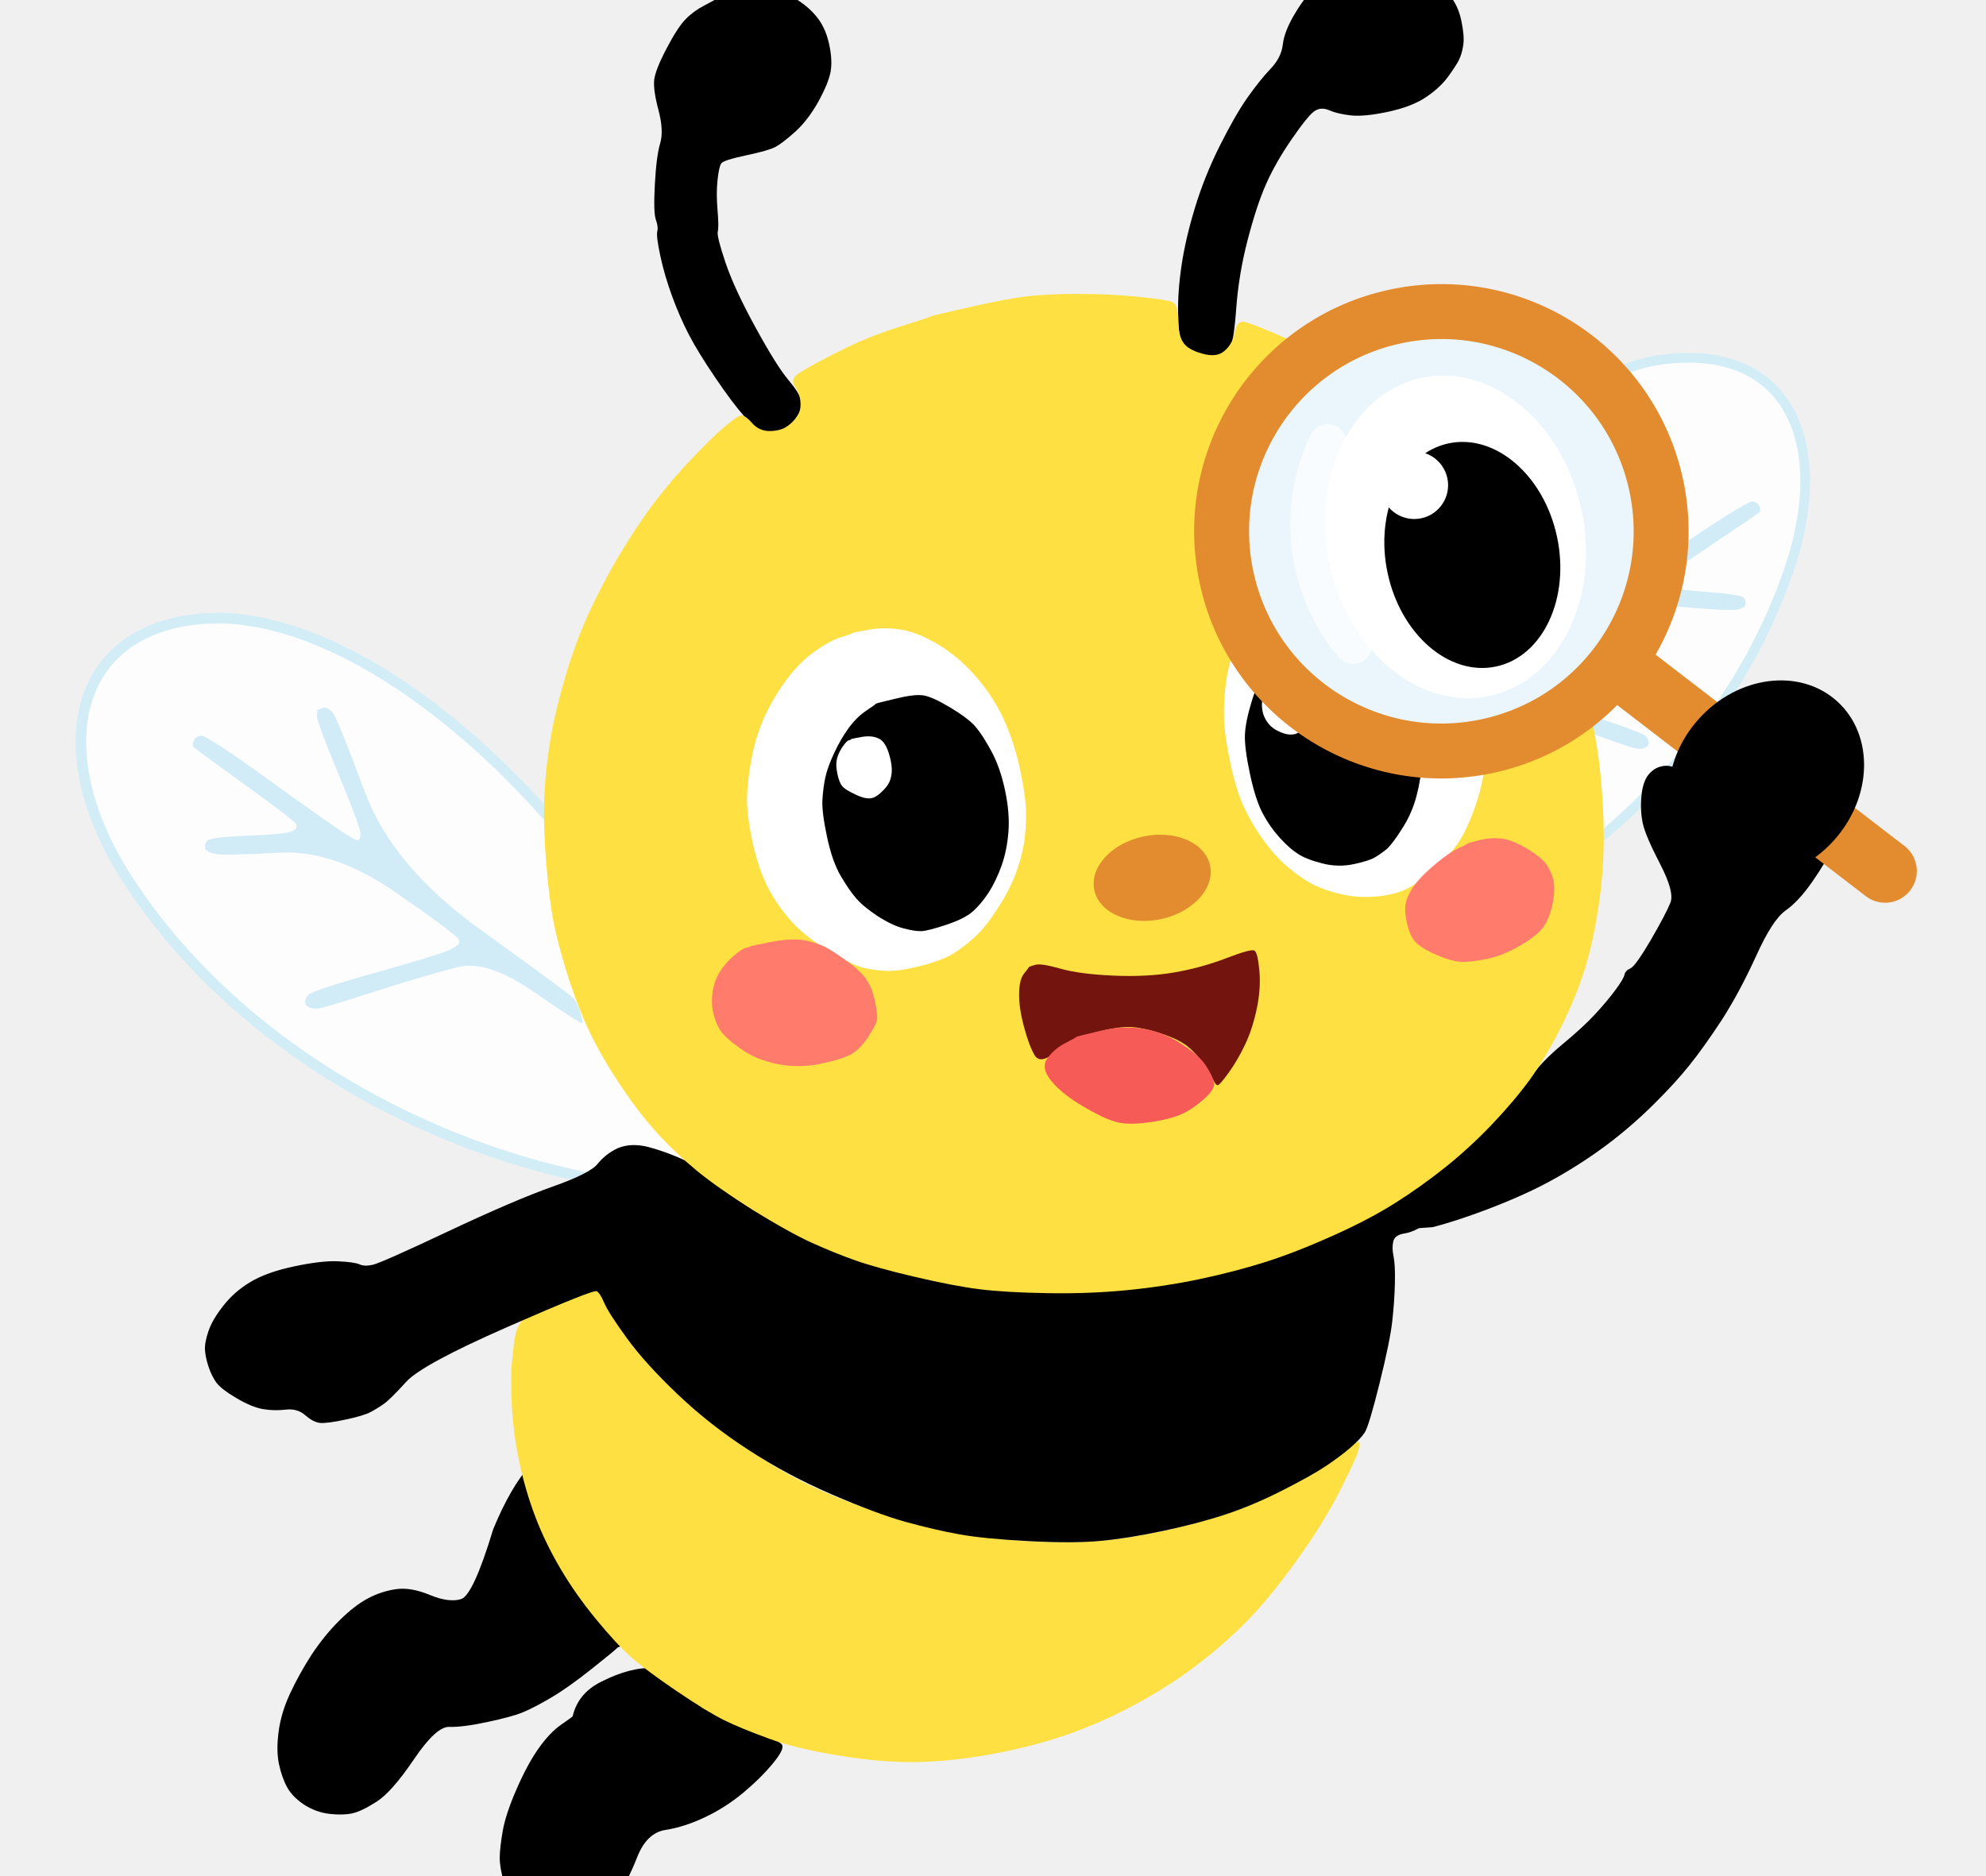
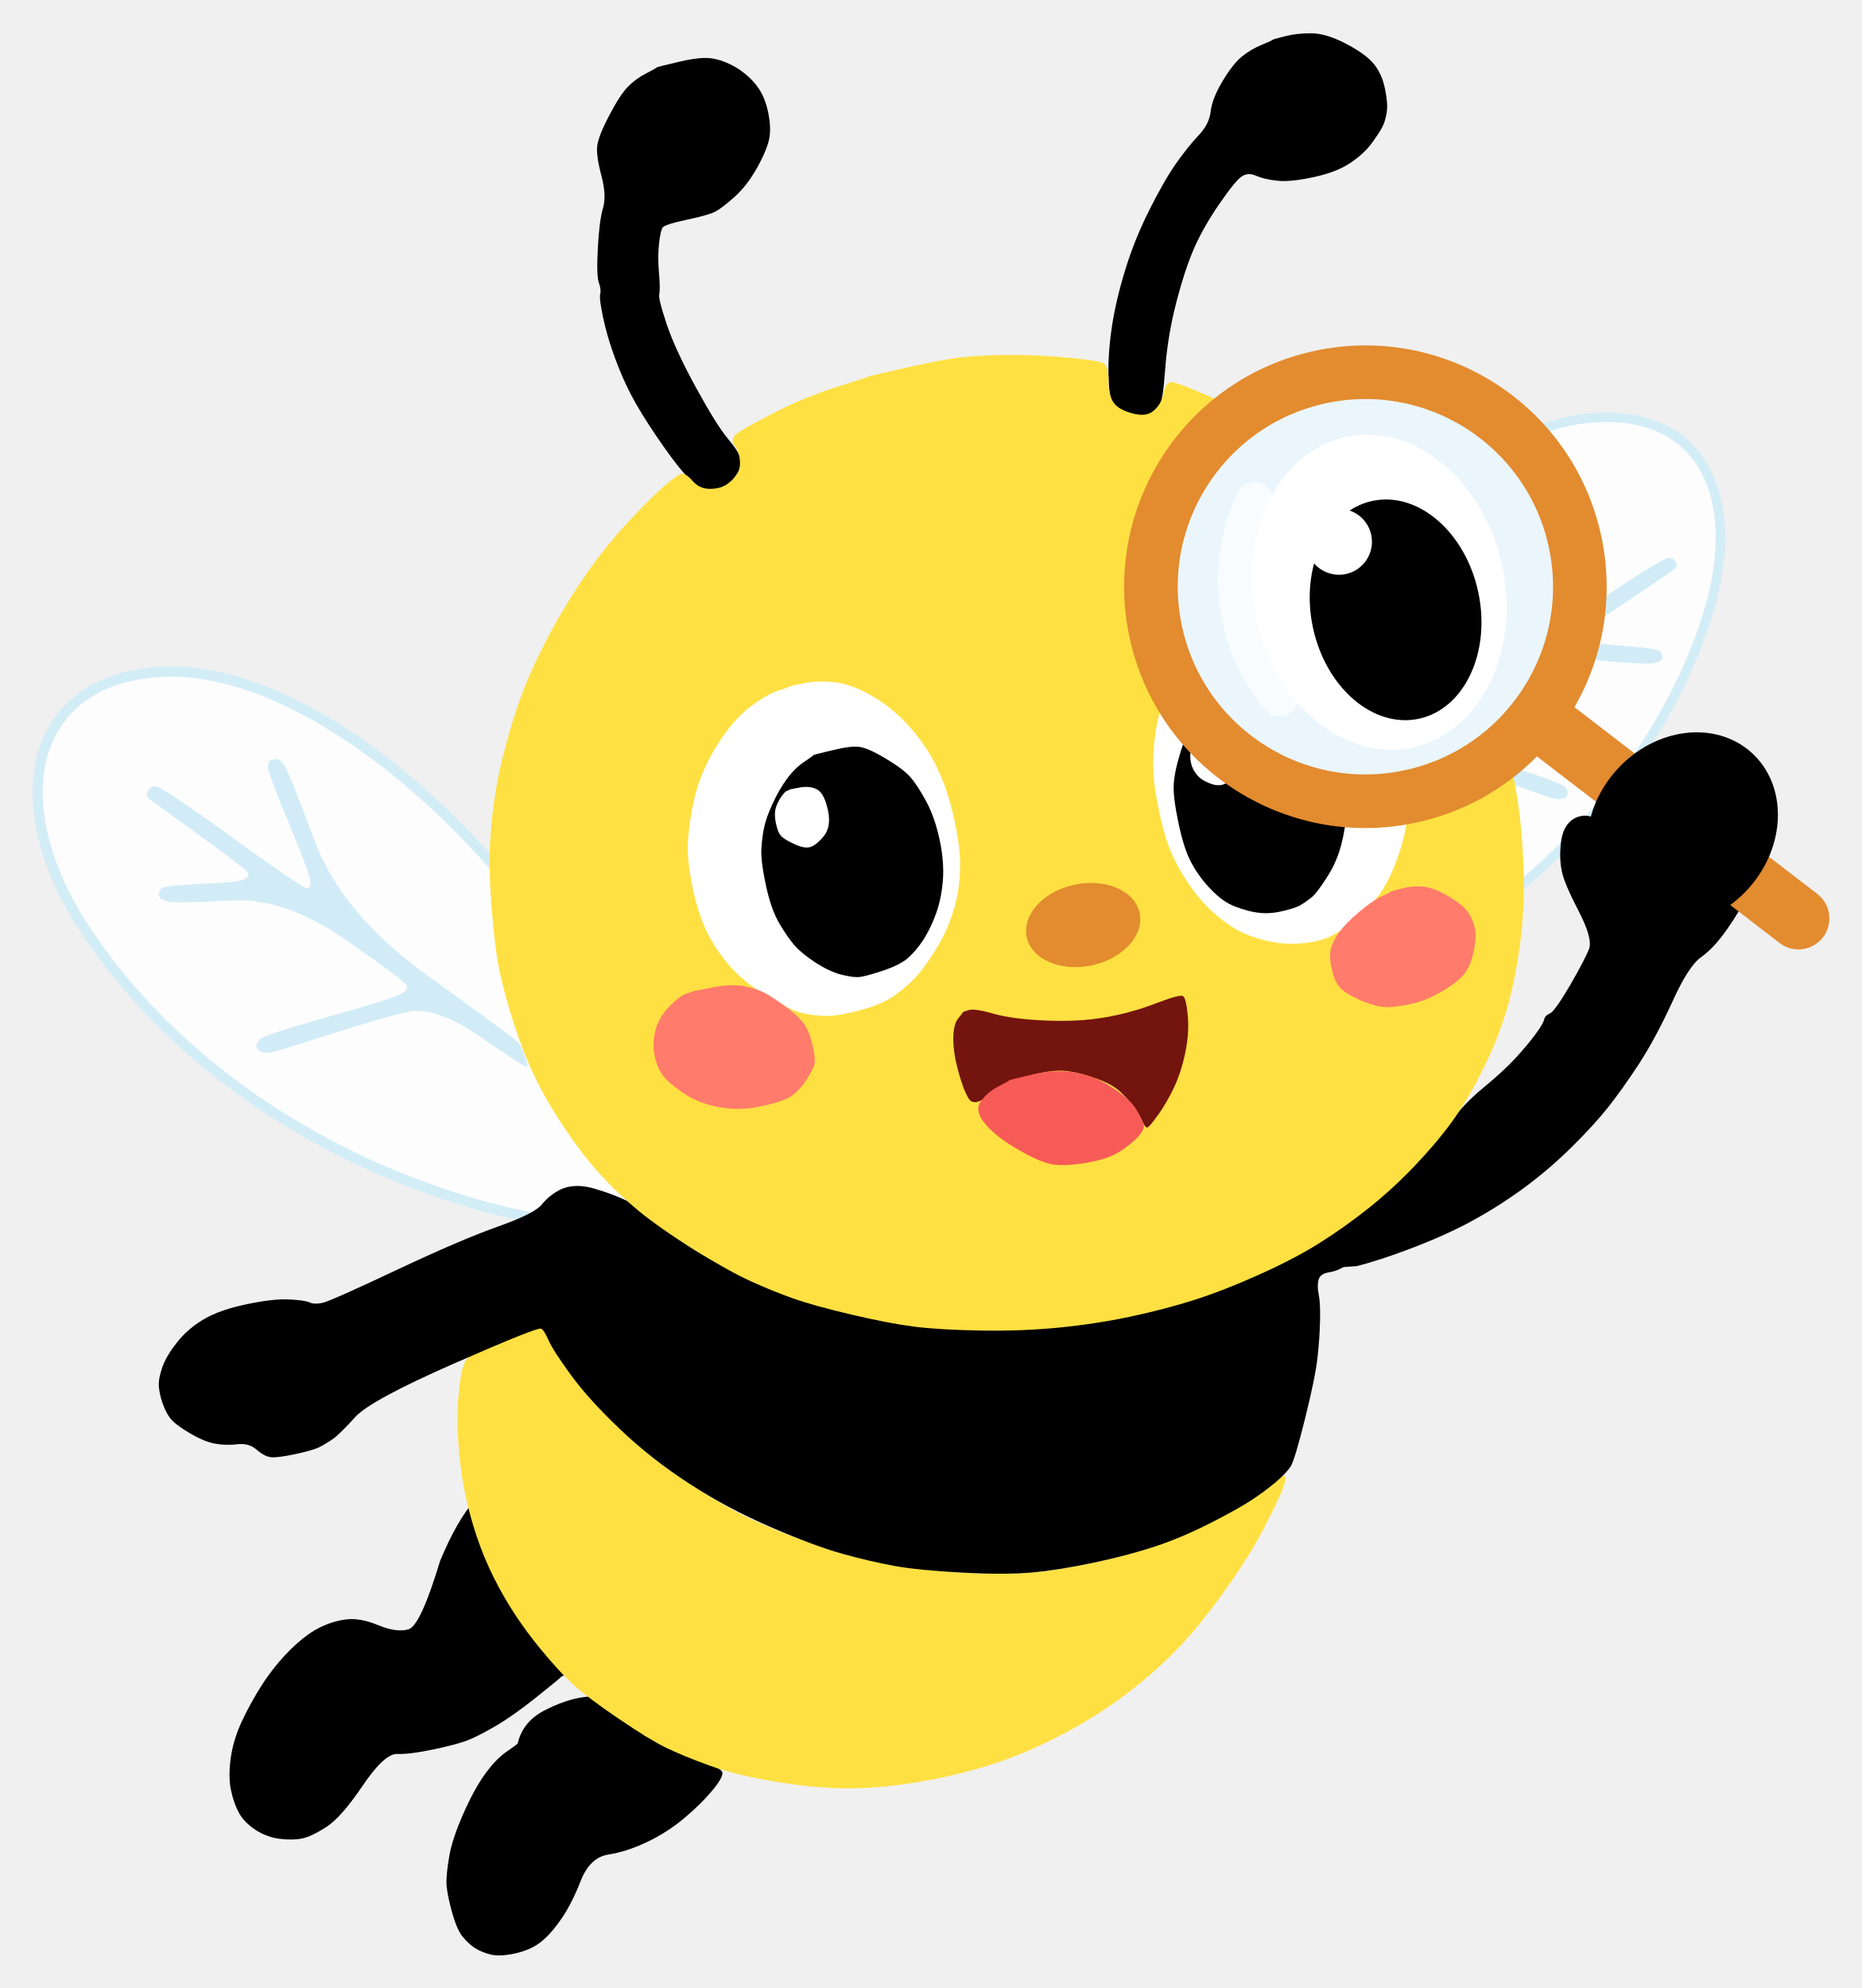
- <svg xmlns="http://www.w3.org/2000/svg" viewBox="150 158 940 888" fill="none" shape-rendering="geometricPrecision">
+ <svg xmlns="http://www.w3.org/2000/svg" viewBox="170 125 903 964" fill="none" shape-rendering="geometricPrecision">
  <g id="search-bee-character" transform="rotate(-12 650 620)" stroke-linejoin="round" stroke-linecap="round">
    <g id="search-wing-left" data-pivot="431 640">
      <path d="M472 686 C380 668 268 590 228 480 C204 412 232 358 298 372 C368 388 442 490 468 588 C479 632 480 664 472 686 Z" fill="#FFFFFF" fill-opacity=".88" stroke="#D3EDF7" stroke-width="5" />
      <path d="M334.2 424.2 Q334.5 424 336.8 423.8 Q339 423.5 340.8 426.8 Q342.5 430 348 467 Q353.5 504 388 542 Q422.5 580 424 582.5 Q425.5 585 426 590 Q426.5 595 425.8 595.2 Q425 595.5 406.5 576 Q388 556.5 374 557 Q360 557.5 335 560 Q310 562.5 306.5 562.5 Q303 562.5 301.2 561.2 Q299.5 560 299.5 558.5 Q299.5 557 301.8 555.2 Q304 553.5 335 551.5 Q366 549.5 371.8 548.2 Q377.5 547 377 544.5 Q376.5 542 352.2 516.2 Q328 490.5 302.5 486.5 Q277 482.5 272.8 480.8 Q268.5 479 268.5 477 Q268.5 475 270.2 473.8 Q272 472.5 289.5 475.5 Q307 478.5 310.2 477.8 Q313.5 477 313 475 Q312.5 473 293 451.5 Q273.5 430 273 429 Q272.5 428 273.8 426.2 Q275 424.5 277.5 424.5 Q280 424.5 304.2 451.2 Q328.5 478 333.8 483.2 Q339 488.5 340 488.5 Q341 488.5 341.8 485.8 Q342.5 483 337.5 456 Q332.5 429 333.2 426.8 Q334 424.5 334.2 424.2 Z" fill="#CDEAF6" fill-opacity=".9" />
    </g>
    <g id="search-wing-right" data-pivot="916 662">
      <g transform="translate(-42 38) rotate(26 916 662) scale(0.92)">
        <path d="M888 706 C972 660 1046 560 1054 452 C1059 384 1024 340 962 366 C898 394 856 508 862 606 C865 652 874 686 888 706 Z" fill="#FFFFFF" fill-opacity=".88" stroke="#D3EDF7" stroke-width="5" />
        <g transform="translate(1305 0) scale(-1 1)">
          <path d="M334.2 424.2 Q334.5 424 336.8 423.8 Q339 423.5 340.8 426.8 Q342.5 430 348 467 Q353.5 504 388 542 Q422.5 580 424 582.5 Q425.5 585 426 590 Q426.5 595 425.8 595.2 Q425 595.5 406.5 576 Q388 556.5 374 557 Q360 557.5 335 560 Q310 562.5 306.5 562.5 Q303 562.5 301.2 561.2 Q299.5 560 299.5 558.5 Q299.5 557 301.8 555.2 Q304 553.5 335 551.5 Q366 549.5 371.8 548.2 Q377.5 547 377 544.5 Q376.5 542 352.2 516.2 Q328 490.5 302.5 486.5 Q277 482.5 272.8 480.8 Q268.5 479 268.5 477 Q268.5 475 270.2 473.8 Q272 472.5 289.5 475.5 Q307 478.5 310.2 477.8 Q313.5 477 313 475 Q312.5 473 293 451.5 Q273.5 430 273 429 Q272.5 428 273.8 426.2 Q275 424.5 277.5 424.5 Q280 424.5 304.2 451.2 Q328.5 478 333.8 483.2 Q339 488.5 340 488.5 Q341 488.5 341.8 485.8 Q342.5 483 337.5 456 Q332.5 429 333.2 426.8 Q334 424.5 334.2 424.2 Z" fill="#CDEAF6" fill-opacity=".9" />
        </g>
      </g>
    </g>
    <g id="search-leg-back" data-pivot="352 803">
      <path d="M372 788 Q362 789 360 800 Q359 813 362 826 Q365 840 370 853 Q374.5 864 379 873.5 Q383.5 882 384 885 Q384 887.5 380.8 887.8 Q380 888.5 367 895 Q354 901.5 345 904.5 Q336 907.5 330.5 908.5 Q325 909.5 313 909.5 Q301 909.5 295 908 Q289 906.5 275.5 919.5 Q262 932.5 254 935.5 Q246 938.5 241.5 938.5 Q237 938.5 231 936.5 Q225 934.5 220.2 929.8 Q215.5 925 214 920 Q212.5 915 212.5 908.5 Q212.5 902 215.5 893.5 Q218.5 885 224.5 877 Q230.5 869 238.2 861.2 Q246 853.5 254.5 848 Q263 842.5 270 840.5 Q277 838.5 284 839 Q291 839.5 299 845 Q307 850.5 313 850 Q319 849.5 334.8 820.8 Q347 803 358 795 Q364 790 372 788 Z" fill="#000000" />
    </g>
    <g id="search-antenna-left" data-pivot="574 334">
      <path d="M588.2 134.2 Q588.5 134 599.8 133.8 Q611 133.5 616.5 136 Q622 138.5 626.8 143.2 Q631.5 148 634 153.5 Q636.5 159 636.5 166.5 Q636.5 174 634.5 179 Q632.5 184 625.8 191.8 Q619 199.5 612 203.5 Q605 207.5 601.5 208.5 Q598 209.5 587 209.5 Q576 209.5 574.8 210.8 Q573.5 212 571.5 218 Q569.5 224 568.5 232 Q567.5 240 566.5 242 Q565.5 244 567 257 Q568.5 270 574.5 290 Q580.5 310 584.5 317.5 Q588.5 325 588.5 328.5 Q588.5 332 585.2 335.2 Q582 338.5 579.5 339.5 Q577 340.5 573.5 340.5 Q570 340.5 567.2 338.8 Q564.5 337 560.5 330 Q556.5 323 551 309.5 Q545.5 296 543 287 Q540.5 278 539 267.5 Q537.5 257 537.5 247.5 Q537.5 238 538.5 236 Q539.5 234 539 230.5 Q538.5 227 542 214 Q545.5 201 548.5 195.5 Q551.5 190 551 180 Q550.5 170 552 165.5 Q553.5 161 560.8 152.2 Q568 143.5 572.5 140.5 Q577 137.5 582.5 136 Q588 134.5 588.2 134.2 Z" fill="#000000" />
    </g>
    <g id="search-antenna-right" data-pivot="787 342">
      <path d="M883.2 183.2 Q883.5 183 889.2 182.8 Q895 182.5 902 184 Q909 185.5 917.2 192.2 Q925.5 199 928.5 204.5 Q931.5 210 931.5 217.5 Q931.5 225 930 229 Q928.5 233 926.5 235.5 Q924.5 238 919.8 242.2 Q915 246.5 907.5 249.5 Q900 252.5 888.5 252.5 Q877 252.5 871 250.5 Q865 248.5 861.5 246 Q858 243.5 854.5 245 Q851 246.5 841.2 255.8 Q831.5 265 825 274 Q818.5 283 811 298 Q803.5 313 799 328.5 Q794.5 344 792.2 346.2 Q790 348.5 787 349 Q784 349.5 780 348 Q776 346.5 773.8 344.2 Q771.5 342 770.5 339 Q769.5 336 771.5 325.5 Q773.5 315 778 303 Q782.5 291 790 277.5 Q797.5 264 807.5 251.5 Q817.5 239 824.8 232.2 Q832 225.5 838.2 221.2 Q844.5 217 846.5 211 Q848.5 205 855.2 197.8 Q862 190.5 867 188 Q872 185.5 877.5 184.5 Q883 183.5 883.2 183.2 Z" fill="#000000" />
    </g>
    <g id="search-leg-front" data-pivot="414 932">
      <path d="M353.2 915.2 Q358 905 370 902 Q385 898 396 901 Q404 903 410 910 Q414 916 414 924 Q425 933.5 435.5 940 Q446 946.5 447.2 948.8 Q448.5 951 441.2 956.8 Q434 962.5 424.5 967.5 Q415 972.5 404.5 975 Q394 977.5 385 977 Q376 976.5 369.2 986.8 Q362.5 997 355.8 1003.2 Q349 1009.5 343.5 1012 Q338 1014.5 330.5 1014.5 Q323 1014.5 319 1012.5 Q315 1010.5 312.2 1007.8 Q309.5 1005 307.5 1001 Q305.5 997 305 987.5 Q304.5 978 305.5 973.5 Q306.5 969 309.5 961.5 Q312.5 954 320 943.5 Q327.5 933 334.2 926.8 Q341 920.5 347 918 Q353 915.5 353.2 915.2 Z" fill="#000000" />
    </g>
    <g id="search-body">
      <path d="M400.2 720.2 Q400.5 720 403.2 719.8 Q406 719.5 406.8 720.2 Q407.5 721 410 730 Q412.5 739 418.5 751 Q424.5 763 435.5 779 Q446.5 795 460.8 809.2 Q475 823.5 485.5 831.5 Q496 839.5 506.5 846 Q517 852.5 531 859.5 Q545 866.5 558 871.5 Q571 876.5 587 880.5 Q603 884.5 615 886 Q627 887.5 645 887.5 Q663 887.5 678 885.5 Q693 883.5 709.5 878.5 Q726 873.5 735 869 Q744 864.5 744.2 865.8 Q744.5 867 742.5 870.5 Q740.5 874 730 887 Q719.5 900 703.2 914.8 Q687 929.5 674 938 Q661 946.5 646 953.5 Q631 960.5 613.5 965.5 Q596 970.5 579.5 972.5 Q563 974.5 544 974 Q525 973.5 509 970.5 Q493 967.5 473.5 960 Q454 952.5 442 945 Q430 937.5 423 932 Q416 926.5 403.8 913.8 Q391.5 901 386 893.5 Q380.5 886 373.5 872.5 Q366.5 859 362 845.5 Q357.5 832 355.5 819 Q353.5 806 353.5 792.5 Q353.5 779 355.5 766 Q357.5 753 360 745 Q362.5 737 364 733.5 Q365.5 730 367.8 727.8 Q370 725.5 385 723 Q400 720.5 400.2 720.2 Z" fill="#FFE042" />
      <path d="M800 751 Q806 761 799 769 Q793 774 785 773.5 Q781 773.5 779.8 776.2 Q778.5 779 778.5 783 Q778.5 787 776.5 795.5 Q774.5 804 771.5 813 Q768.5 822 759.5 840.5 Q750.5 859 747.8 861.8 Q745 864.5 739.5 867.5 Q734 870.5 726.5 873.5 Q719 876.5 704 880.5 Q689 884.5 675.5 886 Q662 887.5 645 887.5 Q628 887.5 615 886 Q602 884.5 581.5 879 Q561 873.5 550 869 Q539 864.5 526.5 858 Q514 851.5 495 838 Q476 824.5 460.8 809.2 Q445.5 794 433.5 776.5 Q421.5 759 415.5 745.5 Q409.5 732 408.5 727 Q407.5 722 406.2 720.8 Q405 719.5 361.5 728.5 Q318 737.5 309 744 Q300 750.5 296.5 752 Q293 753.5 289.5 754.5 Q286 755.5 277 755.5 Q268 755.5 265 754.5 Q262 753.5 259 749.5 Q256 745.5 250.5 745 Q245 744.5 240 742.5 Q235 740.5 228.8 734.8 Q222.5 729 221 725.5 Q219.5 722 219 717.5 Q218.5 713 219 709.5 Q219.5 706 222.5 701 Q225.5 696 231.8 690.8 Q238 685.5 246.5 682.5 Q255 679.5 268.5 679.5 Q282 679.5 289.5 681.5 Q297 683.5 299 685 Q301 686.5 305 686.5 Q309 686.5 343 678.5 Q377 670.5 396 668 Q415 665.5 419.2 661.8 Q424 658 430 656.6 Q437.5 655.2 446 660 Q455 664.8 462.8 671.2 Q473.5 686 486.8 698.8 Q500 711.5 517 723 Q534 734.5 553.5 744 Q573 753.5 594.5 760 Q616 766.5 637 770 Q658 773.5 681.5 774 Q705 774.5 722 772.5 Q739 770.5 759 765.5 Q779 760.5 800 751 Z" fill="#000000" />
      <g id="search-arm-wave" data-pivot="800 762">
        <path d="M786 757 L800 751 Q821 741.5 836 731.5 Q851 721.5 858.5 714.5 Q866 707.5 877.5 701.5 Q889 695.5 896 690.5 Q903 685.5 907.8 681.2 Q912.5 677 913.2 675.2 Q914 673.5 916.5 673 Q919 672.5 928.8 661.8 Q938.5 651 941.5 646.5 Q944.5 642 940.5 627.5 Q936.5 613 936.5 607 Q936.5 601 938.5 594.5 Q940.5 588 943.8 585.2 Q947 582.5 951 582.5 Q955 582.5 958 585.5 Q961 588.5 962 588.5 Q963 588.5 966.8 581.2 Q970.5 574 975.2 569.2 Q980 564.5 985 563 Q990 561.5 990.2 561.2 Q990.5 561 994.8 560.8 Q999 560.5 1004 562.5 Q1009 564.5 1017.8 574.2 Q1026.5 584 1029 589 Q1031.5 594 1031.5 605.5 Q1031.5 617 1028.5 624.5 Q1025.5 632 1021.5 637.5 Q1017.5 643 1009.2 650.8 Q1001 658.5 994 661.5 Q987 664.5 975.8 679.8 Q964.5 695 953.8 705.8 Q943 716.5 934.5 723.5 Q926 730.5 913.5 738.5 Q901 746.5 888 752.5 Q875 758.5 860.5 763 Q846 767.5 826.5 770.5 Q810.9 772.9 799.5 773.38 L786 771.5 Z" fill="#000000" />
      </g>
      <path d="M657.2 302.2 Q657.5 302 675.8 301.8 Q694 301.5 704 302.5 Q714 303.5 728 306.5 Q742 309.5 754.5 313.5 Q767 317.5 769.8 319.2 Q772.5 321 771 328 Q769.5 335 771 339 Q772.5 343 778.8 346.2 Q785 349.5 789.2 347.2 Q793.5 345 795.8 339.8 Q798 334.5 801 335.5 Q804 336.5 820 348 Q836 359.5 848.2 371.8 Q860.5 384 869 394.5 Q877.5 405 886.5 420 Q895.5 435 903.5 455 Q911.5 475 915.5 491.5 Q919.5 508 921.5 526.5 Q923.5 545 923 562 Q922.5 579 919 599.5 Q915.5 620 909 638 Q902.5 656 895.5 668.5 Q888.5 681 878.5 693.5 Q868.5 706 858.8 714.8 Q849 723.5 836.5 732 Q824 740.5 811 747 Q798 753.5 784.5 758.5 Q771 763.5 752.5 767.5 Q734 771.5 719 773 Q704 774.5 687 774.5 Q670 774.5 652 772.5 Q634 770.5 614.5 766 Q595 761.5 583.5 757.5 Q572 753.5 555 745.5 Q538 737.5 529 732 Q520 726.5 510.5 719.5 Q501 712.5 486.8 698.8 Q472.5 685 464.5 675 Q456.5 665 450 654 Q443.5 643 437.5 628 Q431.5 613 428.5 600.5 Q425.5 588 424 573.5 Q422.5 559 422.5 547.5 Q422.5 536 425 517 Q427.5 498 431 485 Q434.5 472 439.5 459.5 Q444.5 447 453 431.5 Q461.5 416 471.5 403 Q481.5 390 492.2 378.8 Q503 367.5 512.5 359.5 Q522 351.5 533 344 Q544 336.5 550.5 333 Q557 329.5 559 329.5 Q561 329.5 563.5 334 Q566 338.5 571 339.5 Q576 340.5 579.5 339 Q583 337.5 585.2 335.2 Q587.5 333 588 329 Q588.5 325 587 321.5 Q585.5 318 588.8 316.2 Q592 314.5 608.5 310 Q625 305.5 641 304 Q657 302.5 657.2 302.2 Z" fill="#FFE042" />
      <g id="search-eye-left">
        <path d="M589.2 441.2 Q589.5 441 597.2 441.2 Q605 441.5 612.5 444.5 Q620 447.5 628.2 455.2 Q636.5 463 642.5 474 Q648.5 485 651 496.5 Q653.5 508 653.5 521 Q653.5 534 652 541.5 Q650.5 549 648 555.5 Q645.5 562 641 569 Q636.5 576 629.2 583.2 Q622 590.5 616 594 Q610 597.5 604.5 599.5 Q599 601.5 588.5 602 Q578 602.5 572 601 Q566 599.5 561 597 Q556 594.5 546.2 585.2 Q536.5 576 531.5 566.5 Q526.5 557 524.5 548 Q522.5 539 522.5 527.5 Q522.5 516 524 508.5 Q525.5 501 530 490 Q534.5 479 541 470.5 Q547.5 462 554.8 455.8 Q562 449.5 570 446 Q578 442.5 583.5 442 Q589 441.5 589.2 441.2 Z" fill="#FFFFFF" />
        <path d="M593.2 476.2 Q593.5 476 602.8 475.8 Q612 475.5 616 477 Q620 478.5 627.2 485.2 Q634.5 492 637 496.5 Q639.5 501 642 509.5 Q644.5 518 644.5 529 Q644.5 540 642 548.5 Q639.5 557 635.5 563.5 Q631.5 570 626.8 574.8 Q622 579.5 617.5 582 Q613 584.5 604 585.5 Q595 586.5 592 586 Q589 585.5 584 583 Q579 580.5 573.2 574.8 Q567.5 569 565 564.5 Q562.5 560 560 552.5 Q557.5 545 557.5 533 Q557.5 521 559 515.5 Q560.5 510 562.5 505.5 Q564.5 501 569 495 Q573.5 489 578.2 484.8 Q583 480.5 588 478.5 Q593 476.5 593.2 476.2 Z" fill="#000000" />
        <ellipse cx="603" cy="541" rx="22" ry="31" fill="#000000" />
        <path d="M578.2 490.2 Q578.5 490 583.8 490.2 Q589 490.5 591.8 493.2 Q594.5 496 594.5 504 Q594.5 512 589.8 515.8 Q585 519.5 582 519.5 Q579 519.5 574.8 516.2 Q570.5 513 569.5 511 Q568.5 509 568.5 505 Q568.5 501 569.5 498.5 Q570.5 496 573.2 493.2 Q576 490.5 577 490.5 Q578 490.5 578.2 490.2 Z" fill="#FFFFFF" />
      </g>
      <g id="search-eye-right">
        <path d="M805.2 456.2 Q805.5 456 811.8 455.8 Q818 455.5 822.5 456.5 Q827 457.5 834.5 461.5 Q842 465.5 849.8 473.8 Q857.5 482 863 493 Q868.5 504 871 517.5 Q873.5 531 872.5 544 Q871.5 557 868.5 566 Q865.5 575 859.5 584.5 Q853.5 594 848.2 598.8 Q843 603.5 833 609 Q823 614.5 816 615 Q809 615.5 801.5 614 Q794 612.5 786.5 608.5 Q779 604.5 774.8 600.2 Q770.5 596 766.5 590.5 Q762.5 585 759 577 Q755.5 569 753.5 560.5 Q751.5 552 751.5 538.5 Q751.5 525 753 517 Q754.5 509 757 502 Q759.5 495 762.5 489.5 Q765.5 484 772.2 476.2 Q779 468.5 785.5 464 Q792 459.5 798.5 458 Q805 456.5 805.2 456.2 Z" fill="#FFFFFF" />
        <path d="M794.2 489.2 Q794.5 489 801.2 488.8 Q808 488.5 814.5 491.5 Q821 494.5 825.8 499.2 Q830.5 504 834.5 512 Q838.5 520 840 526.5 Q841.5 533 841.5 542 Q841.5 551 840 557.5 Q838.5 564 834.5 572 Q830.5 580 824.2 586.2 Q818 592.5 815 594 Q812 595.5 809 596.5 Q806 597.5 798.5 597.5 Q791 597.5 784 594 Q777 590.5 773.8 587.2 Q770.5 584 767 578 Q763.5 572 761.5 565 Q759.5 558 759.5 545.5 Q759.5 533 761 527 Q762.5 521 767.5 512 Q772.5 503 777.8 498.2 Q783 493.5 788.5 491.5 Q794 489.5 794.2 489.2 Z" fill="#000000" />
        <ellipse cx="801" cy="551" rx="21" ry="30" fill="#000000" />
        <path d="M781.2 504.2 Q781.5 504 784.8 503.8 Q788 503.5 791.8 506.2 Q795.5 509 796.5 511 Q797.5 513 797 518.5 Q796.5 524 791.8 527.8 Q787 531.5 784 531.5 Q781 531.5 777.8 529.2 Q774.5 527 773 524 Q771.5 521 771.5 518 Q771.5 515 772.5 512.5 Q773.5 510 777.2 507.2 Q781 504.5 781.2 504.2 Z" fill="#FFFFFF" />
      </g>
      <g id="search-mouth-open">
        <path d="M638.2 613.2 Q638.5 613 641.2 612.8 Q644 612.5 652.5 617 Q661 621.5 676.5 625.5 Q692 629.5 705 630 Q718 630.5 730.5 628.5 Q743 626.5 744.2 627.8 Q745.5 629 744.5 637.5 Q743.5 646 739.5 655 Q735.5 664 730.5 670.5 Q725.5 677 720.2 681.8 Q715 686.5 714 686.5 Q713 686.5 712.2 682.8 Q711.5 679 708.5 673 Q705.5 667 702.2 663.8 Q699 660.5 692 656.5 Q685 652.5 679.5 651 Q674 649.5 662.5 650 Q651 650.5 642.5 655 Q634 659.5 632.2 654.8 Q630.5 650 630 640.5 Q629.5 631 631 624.5 Q632.5 618 635.2 615.8 Q638 613.5 638.2 613.2 Z" fill="#74140F" />
        <path d="M653.2 650.2 Q653.5 650 664.8 649.8 Q676 649.5 685 653 Q694 656.5 701.2 663.8 Q708.5 671 710.5 676.5 Q712.5 682 712.5 685 Q712.5 688 705.8 691.8 Q699 695.5 693.5 696.5 Q688 697.5 679.5 697 Q671 696.5 665.5 694.5 Q660 692.5 650.8 684.2 Q641.5 676 637.5 668.5 Q633.5 661 637.8 657.2 Q642 653.5 647.5 652 Q653 650.5 653.2 650.2 Z" fill="#F75B57" />
      </g>
      <path d="M511.2 576.2 Q511.5 576 521.8 576.2 Q532 576.5 537.5 579 Q543 581.5 546 584 Q549 586.5 554.2 592.2 Q559.5 598 561.5 602.5 Q563.5 607 563.5 614 Q563.5 621 562.5 623 Q561.5 625 556.8 629.8 Q552 634.5 547.5 636 Q543 637.5 532.5 637.5 Q522 637.5 512.5 633.5 Q503 629.5 496.8 622.8 Q490.5 616 489 612 Q487.5 608 487.5 603 Q487.5 598 489.5 593 Q491.5 588 494.8 584.8 Q498 581.5 502.5 579 Q507 576.5 509 576.5 Q511 576.5 511.2 576.2 Z" fill="#FF7B6B" />
      <path d="M853.2 599.2 Q853.5 599 858.8 598.8 Q864 598.5 869 600 Q874 601.5 880.2 607.2 Q886.5 613 888 617 Q889.5 621 889.5 625 Q889.5 629 887 635 Q884.5 641 880.8 644.8 Q877 648.5 868 651.5 Q859 654.5 851.5 654.5 Q844 654.5 839.5 653.5 Q835 652.5 828.2 647.8 Q821.5 643 819.5 639.5 Q817.5 636 817.5 629.5 Q817.5 623 819.5 619.5 Q821.5 616 825.2 612.8 Q829 609.5 836.5 605.5 Q844 601.5 848.5 600.5 Q853 599.5 853.2 599.2 Z" fill="#FF7B6B" />
      <ellipse cx="704" cy="584" rx="28" ry="20" fill="#E38B2F" />
    </g>
    <path d="M940 531 L1044 653" stroke="#E38B2F" stroke-width="30" stroke-linecap="round" />
    <ellipse cx="998" cy="599" rx="50" ry="43" transform="rotate(-36 998 599)" fill="#000000" />
    <circle cx="872" cy="452" r="104" fill="#EAF6FB" />
    <ellipse cx="878" cy="456" rx="61" ry="77" fill="#FFFFFF" />
    <ellipse cx="884" cy="466" rx="41" ry="54" fill="#000000" />
    <circle cx="864" cy="428" r="16" fill="#FFFFFF" />
    <path d="M820 496 A89 89 0 0 1 828 400" stroke="#FFFFFF" stroke-width="18" stroke-linecap="round" fill="none" opacity=".7" />
    <circle cx="872" cy="452" r="104" fill="none" stroke="#E38B2F" stroke-width="26" />
  </g>
</svg>
